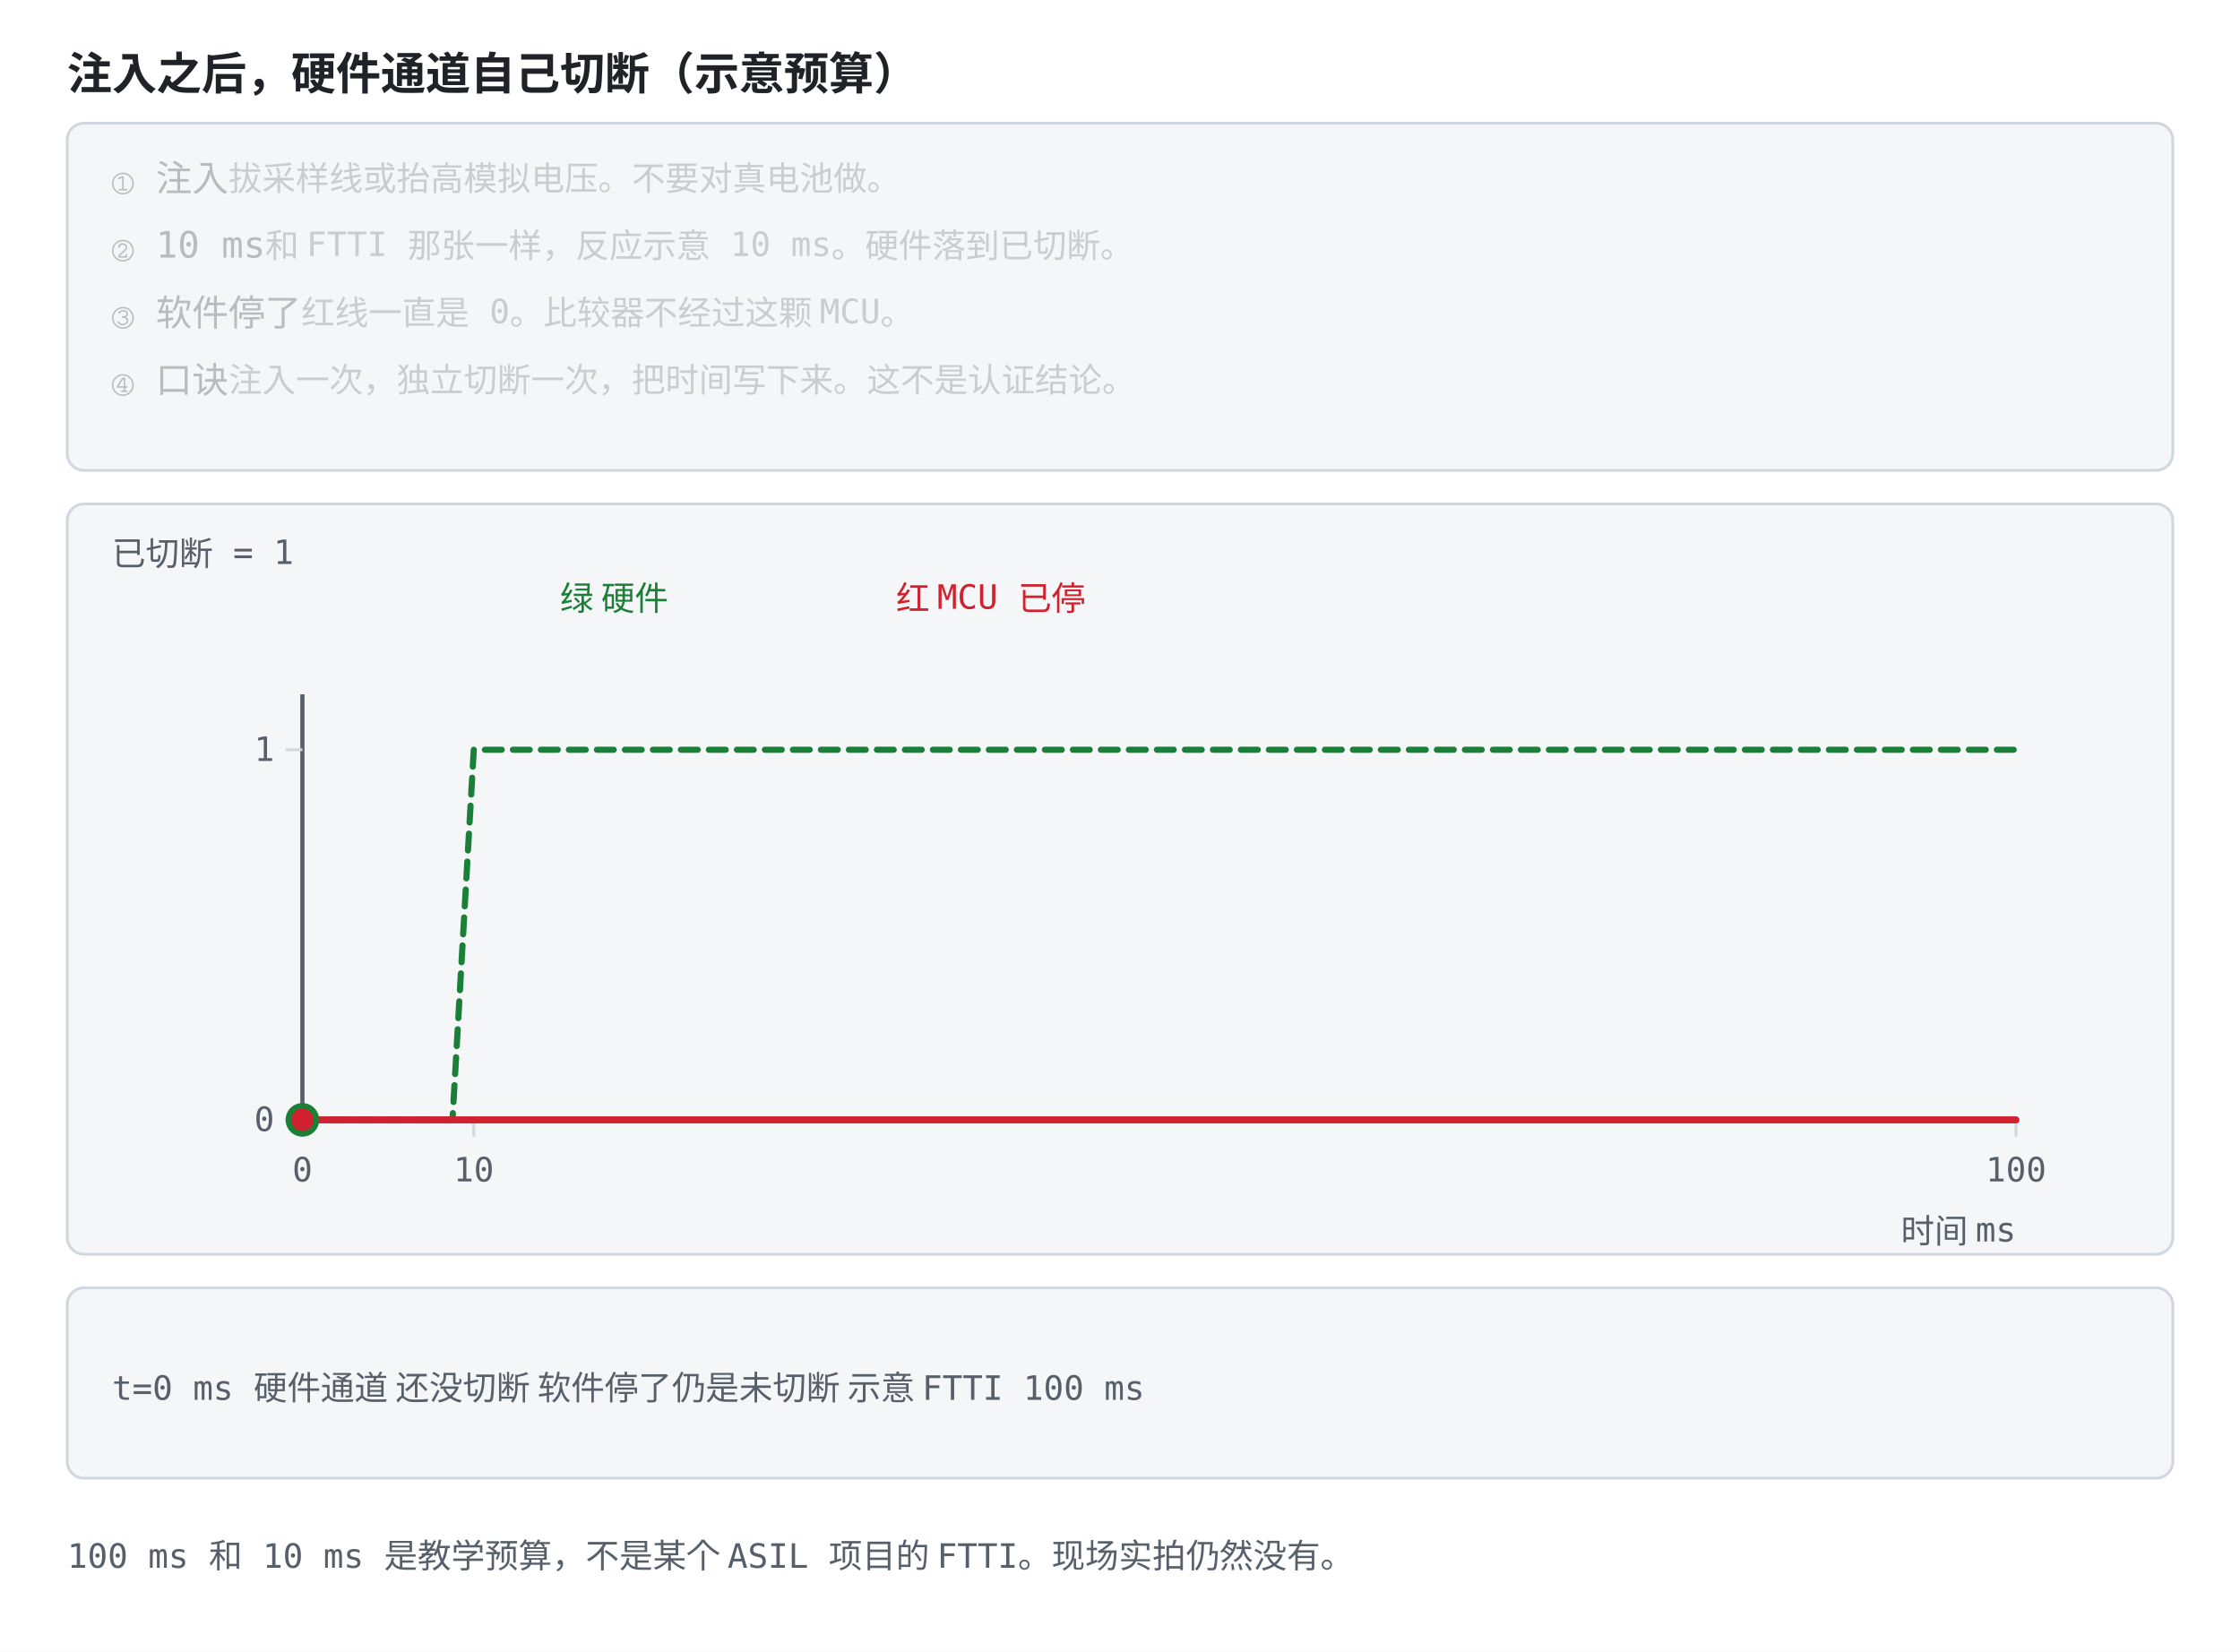
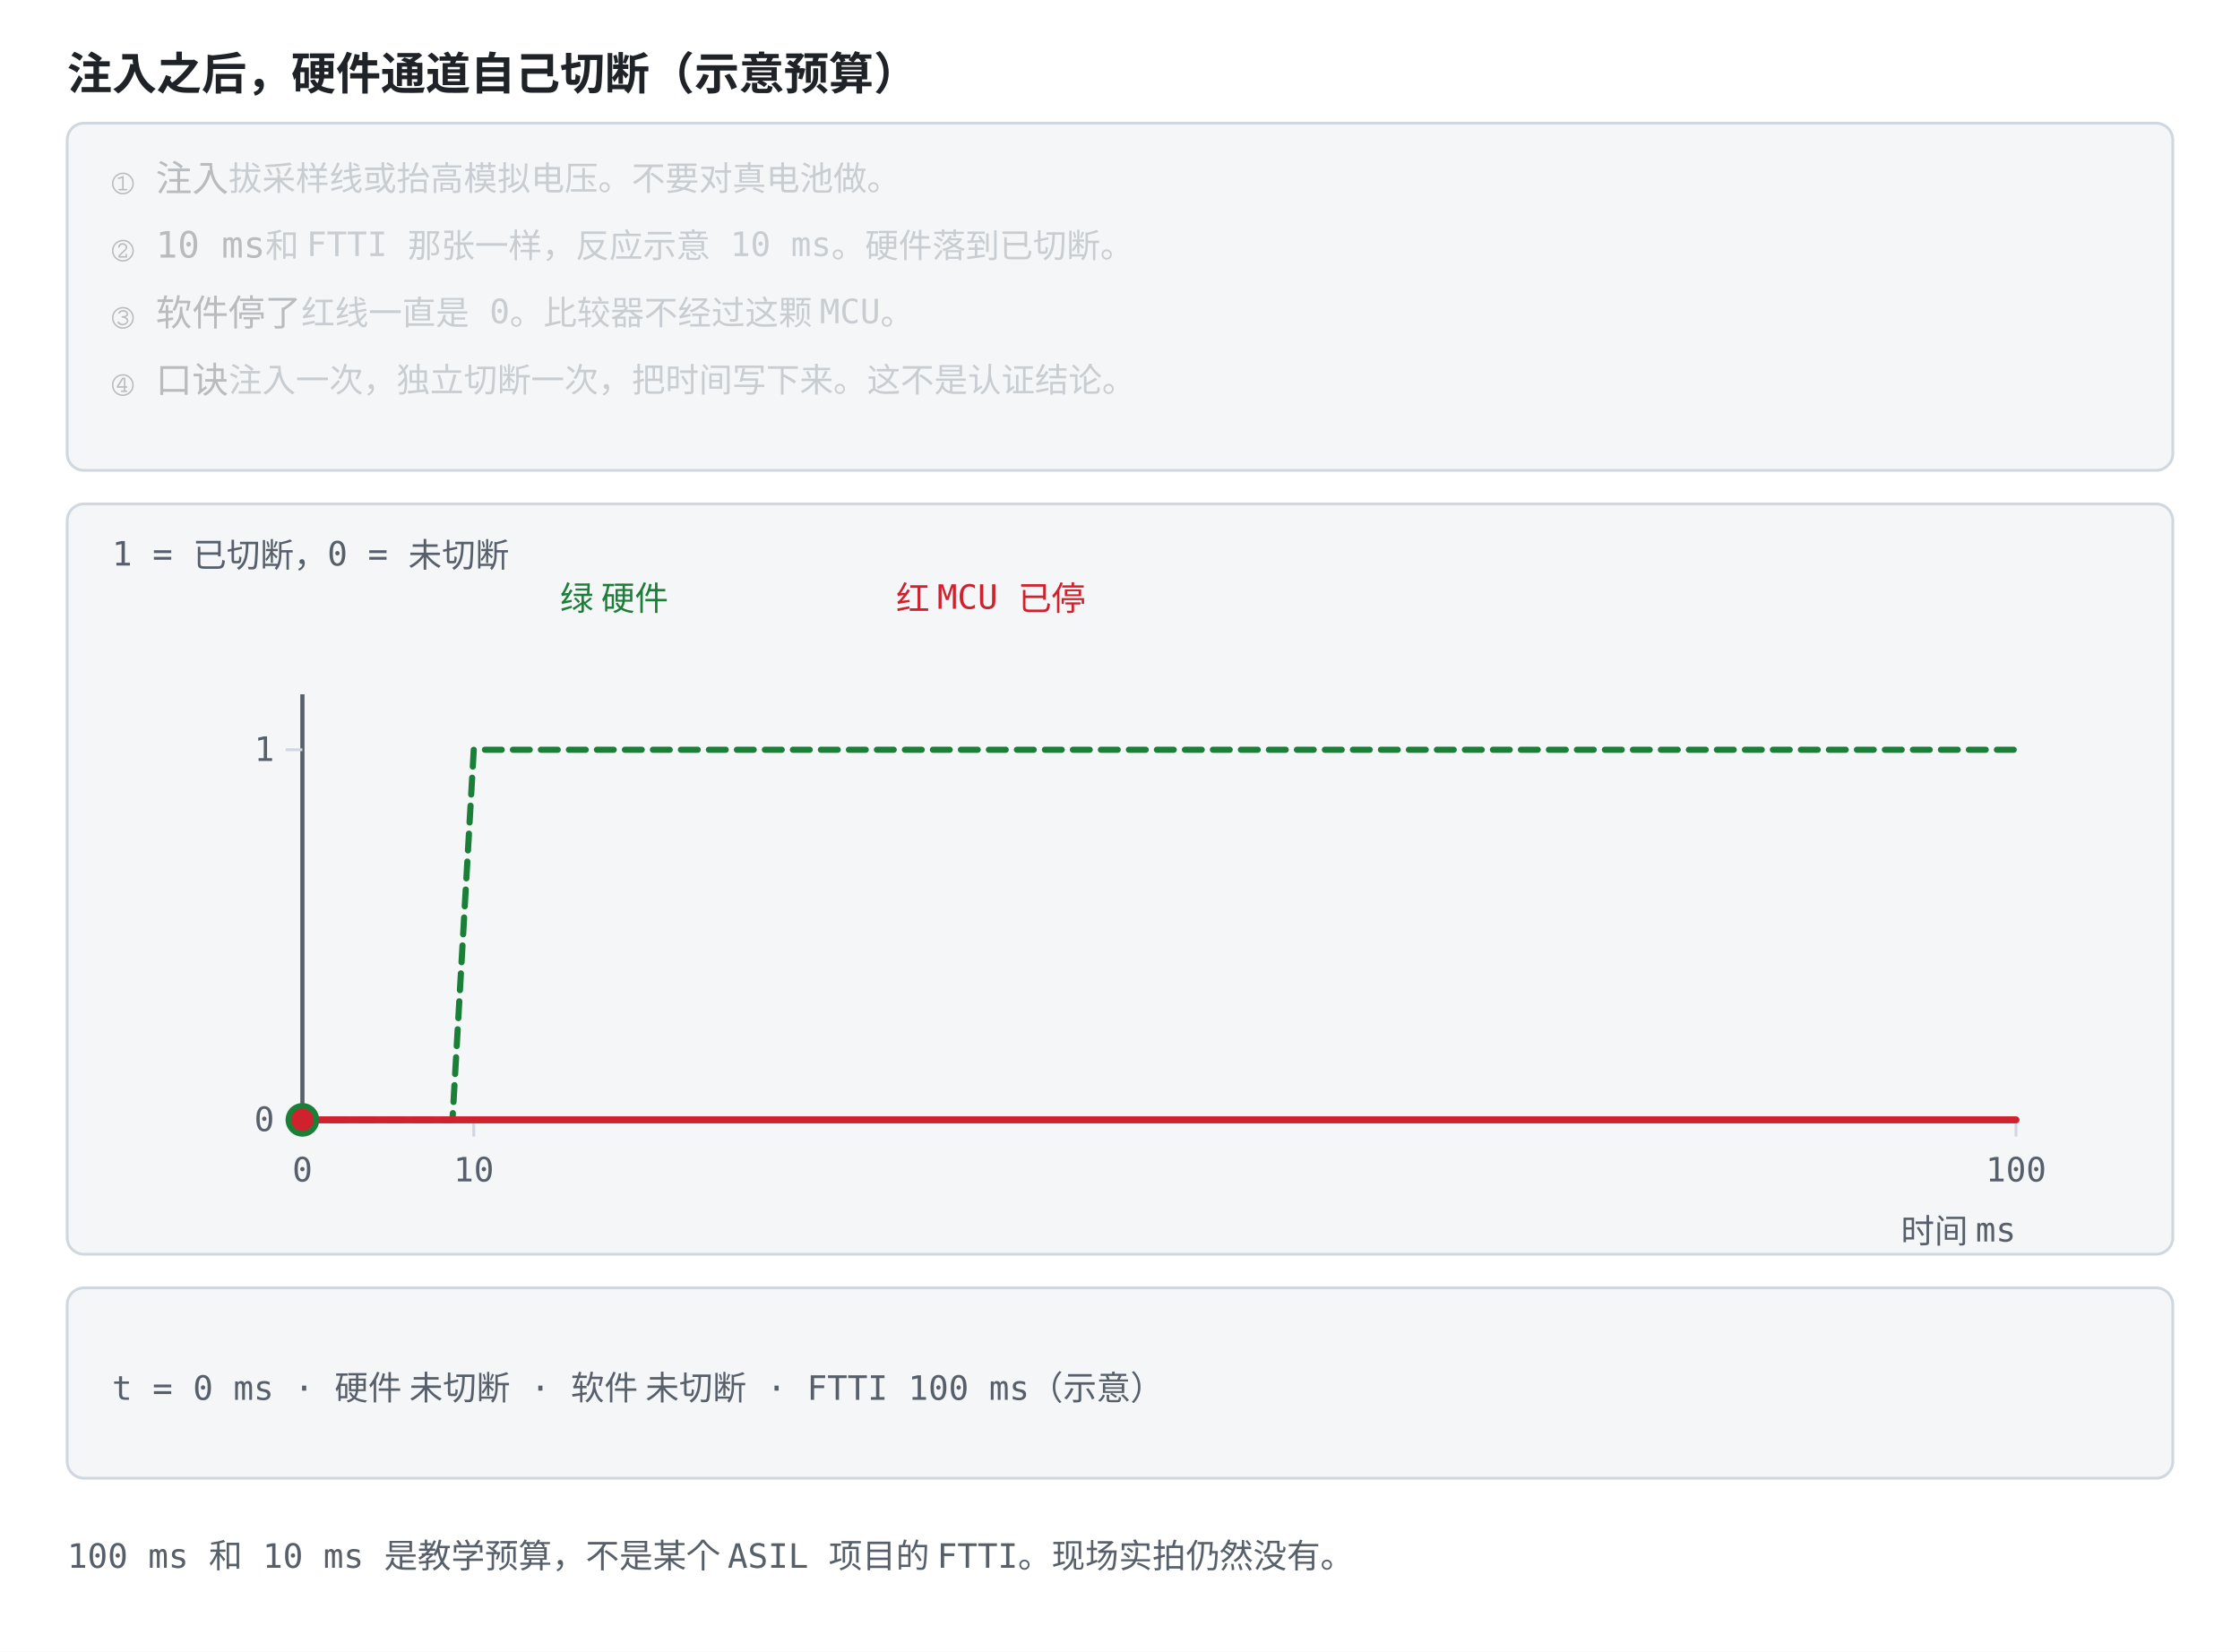
<svg xmlns="http://www.w3.org/2000/svg" viewBox="0 0 800 590" role="img" font-family="ui-monospace, Consolas, monospace">
  <style>
    .bg { fill: #ffffff; }
    .panel { fill: #f4f6f8; stroke: #d0d7de; }
    .axis { stroke: #57606a; stroke-width: 1.5; fill: none; }
    .grid { stroke: #d0d7de; stroke-width: 1; fill: none; }
    .txt { fill: #1f2328; font-size: 13px; }
    .small { fill: #57606a; font-size: 12px; }
    .title { fill: #1f2328; font-size: 16px; font-weight: bold; }
    .hi { fill: #0969da; }
    .warn { fill: #cf222e; }
    .ok { fill: #1a7f37; }
    .gold { fill: #9a6700; }
    .lineb { stroke: #0969da; stroke-width: 2.5; fill: none; }
    .liner { stroke: #cf222e; stroke-width: 2.5; fill: none; }
    .lineg { stroke: #1a7f37; stroke-width: 2.2; fill: none; stroke-dasharray: 6 4; }
    .liney { stroke: #bf8700; stroke-width: 2.2; fill: none; }
    .linek { stroke: #57606a; stroke-width: 2.2; fill: none; stroke-dasharray: 7 4; }
    .dotb { fill: #0969da; }
    .dotr { fill: #cf222e; }
    .dotg { fill: #1a7f37; }
    .doty { fill: #bf8700; }
    .boxb { fill: #ddf4ff; stroke: #0969da; }
+     .boxy { fill: #fff8c5; stroke: #d4a72c; }
+     .boxr { fill: #ffebe9; stroke: #ff8182; }
    @media (prefers-color-scheme: dark) {
      .bg { fill: #0d1117; }
      .panel { fill: #161b22; stroke: #30363d; }
      .axis { stroke: #8b949e; }
      .grid { stroke: #30363d; }
      .txt { fill: #e6edf3; }
      .small { fill: #8b949e; }
      .title { fill: #e6edf3; }
      .hi { fill: #4493f8; }
      .warn { fill: #ff7b72; }
      .ok { fill: #3fb950; }
      .gold { fill: #d29922; }
      .lineb { stroke: #4493f8; }
      .liner { stroke: #ff7b72; }
      .lineg { stroke: #3fb950; }
      .liney { stroke: #d29922; }
      .linek { stroke: #8b949e; }
      .dotb { fill: #4493f8; }
      .dotr { fill: #ff7b72; }
      .dotg { fill: #3fb950; }
      .doty { fill: #d29922; }
      .boxb { fill: #12233a; stroke: #4493f8; }
+       .boxy { fill: #3d2e00; stroke: #d29922; }
+       .boxr { fill: #3d1418; stroke: #f85149; }
    }
  </style>
  <rect class="bg" width="800" height="590" />
  <text class="title" x="24" y="32">注入之后，硬件通道自己切断（示意预算）</text>
  <rect class="panel" x="24" y="44" width="752" height="124" rx="6" />
  <text class="txt" x="40" y="68" opacity="0.28">① 注入<tspan class="small">　拔采样线或抬高模拟电压。不要对真电池做。</tspan>
    <animate attributeName="opacity" values="1;1;0.28;0.28;0.28;0.28;0.28;0.28" keyTimes="0;0.249;0.25;0.499;0.5;0.749;0.75;1" dur="12s" repeatCount="indefinite" />
  </text>
  <text class="txt" x="40" y="92" opacity="0.28">② 10 ms<tspan class="small">　和 FTTI 那张一样，反应示意 10 ms。硬件落到已切断。</tspan>
    <animate attributeName="opacity" values="0.28;0.28;1;1;0.28;0.28;0.28;0.28" keyTimes="0;0.249;0.25;0.499;0.5;0.749;0.75;1" dur="12s" repeatCount="indefinite" />
  </text>
  <text class="txt" x="40" y="116" opacity="0.28">③ 软件停了<tspan class="small">　红线一直是 0。比较器不经过这颗 MCU。</tspan>
    <animate attributeName="opacity" values="0.28;0.28;0.28;0.28;1;1;0.28;0.28" keyTimes="0;0.249;0.25;0.499;0.5;0.749;0.75;1" dur="12s" repeatCount="indefinite" />
  </text>
  <text class="txt" x="40" y="140" opacity="0.28">④ 口诀<tspan class="small">　注入一次，独立切断一次，把时间写下来。这不是认证结论。</tspan>
    <animate attributeName="opacity" values="0.28;0.28;0.28;0.28;0.28;0.28;1;1" keyTimes="0;0.249;0.25;0.499;0.5;0.749;0.75;1" dur="12s" repeatCount="indefinite" />
  </text>
  <rect class="panel" x="24" y="180" width="752" height="268" rx="6" />
-   <text class="small" x="40" y="202">已切断 = 1</text>
+   <text class="small" x="40" y="202">1 = 已切断，0 = 未切断</text>
  <text class="ok" x="200" y="218">绿 硬件</text>
  <text class="warn" x="320" y="218">红 MCU 已停</text>
  <line class="axis" x1="108.0" y1="248.0" x2="108.0" y2="400.0" />
  <line class="axis" x1="108.0" y1="400.0" x2="720.0" y2="400.0" />
  <line class="grid" x1="108.0" y1="400.0" x2="108.0" y2="406.0" />
  <text class="small" x="108.0" y="422.0" text-anchor="middle">0</text>
  <line class="grid" x1="169.2" y1="400.0" x2="169.2" y2="406.0" />
  <text class="small" x="169.2" y="422.0" text-anchor="middle">10</text>
  <line class="grid" x1="720.0" y1="400.0" x2="720.0" y2="406.0" />
  <text class="small" x="720.0" y="422.0" text-anchor="middle">100</text>
  <line class="grid" x1="102.0" y1="400.0" x2="108.0" y2="400.0" />
  <text class="small" x="98.0" y="404.0" text-anchor="end">0</text>
  <line class="grid" x1="102.0" y1="267.8" x2="108.0" y2="267.8" />
  <text class="small" x="98.0" y="271.8" text-anchor="end">1</text>
  <text class="small" x="720" y="444" text-anchor="end">时间 ms</text>
  <polyline class="lineg" points="108.0,400.0 115.7,400.0 123.3,400.0 130.9,400.0 138.6,400.0 146.2,400.0 153.9,400.0 161.6,400.0 169.2,267.8 176.9,267.8 184.5,267.8 192.2,267.8 199.8,267.8 207.4,267.8 215.1,267.8 222.8,267.8 230.4,267.8 238.0,267.8 245.7,267.8 253.3,267.8 261.0,267.8 268.6,267.8 276.3,267.8 283.9,267.8 291.6,267.8 299.2,267.8 306.9,267.8 314.6,267.8 322.2,267.8 329.9,267.8 337.5,267.8 345.1,267.8 352.8,267.8 360.4,267.8 368.1,267.8 375.8,267.8 383.4,267.8 391.1,267.8 398.7,267.8 406.3,267.8 414.0,267.8 421.6,267.8 429.3,267.8 436.9,267.8 444.6,267.8 452.2,267.8 459.9,267.8 467.6,267.8 475.2,267.8 482.9,267.8 490.5,267.8 498.1,267.8 505.8,267.8 513.5,267.8 521.1,267.8 528.8,267.8 536.4,267.8 544.0,267.8 551.7,267.8 559.4,267.8 567.0,267.8 574.6,267.8 582.3,267.8 590.0,267.8 597.6,267.8 605.2,267.8 612.9,267.8 620.6,267.8 628.2,267.8 635.9,267.8 643.5,267.8 651.1,267.8 658.8,267.8 666.4,267.8 674.1,267.8 681.8,267.8 689.4,267.8 697.1,267.8 704.7,267.8 712.4,267.8 720.0,267.8" stroke-linejoin="round" stroke-linecap="round" />
  <polyline class="liner" points="108.0,400.0 115.7,400.0 123.3,400.0 130.9,400.0 138.6,400.0 146.2,400.0 153.9,400.0 161.6,400.0 169.2,400.0 176.9,400.0 184.5,400.0 192.2,400.0 199.8,400.0 207.4,400.0 215.1,400.0 222.8,400.0 230.4,400.0 238.0,400.0 245.7,400.0 253.3,400.0 261.0,400.0 268.6,400.0 276.3,400.0 283.9,400.0 291.6,400.0 299.2,400.0 306.9,400.0 314.6,400.0 322.2,400.0 329.9,400.0 337.5,400.0 345.1,400.0 352.8,400.0 360.4,400.0 368.1,400.0 375.8,400.0 383.4,400.0 391.1,400.0 398.7,400.0 406.3,400.0 414.0,400.0 421.6,400.0 429.3,400.0 436.9,400.0 444.6,400.0 452.2,400.0 459.9,400.0 467.6,400.0 475.2,400.0 482.9,400.0 490.5,400.0 498.1,400.0 505.8,400.0 513.5,400.0 521.1,400.0 528.8,400.0 536.4,400.0 544.0,400.0 551.7,400.0 559.4,400.0 567.0,400.0 574.6,400.0 582.3,400.0 590.0,400.0 597.6,400.0 605.2,400.0 612.9,400.0 620.6,400.0 628.2,400.0 635.9,400.0 643.5,400.0 651.1,400.0 658.8,400.0 666.4,400.0 674.1,400.0 681.8,400.0 689.4,400.0 697.1,400.0 704.7,400.0 712.4,400.0 720.0,400.0" stroke-linejoin="round" stroke-linecap="round" />
  <circle class="dotg" r="6" cx="108.0" cy="400.0">
    <animate attributeName="cx" values="108.0;169.2;414.0;720.0;720.0" keyTimes="0;0.25;0.5;0.75;1" dur="12s" repeatCount="indefinite" />
    <animate attributeName="cy" values="400.0;267.8;267.8;267.8;267.8" keyTimes="0;0.25;0.5;0.75;1" dur="12s" repeatCount="indefinite" />
  </circle>
  <circle class="dotr" r="4" cx="108.0" cy="400.0">
    <animate attributeName="cx" values="108.0;169.2;414.0;720.0;720.0" keyTimes="0;0.25;0.5;0.75;1" dur="12s" repeatCount="indefinite" begin="-6s" />
    <animate attributeName="cy" values="400.0;267.8;267.8;267.8;267.8" keyTimes="0;0.25;0.5;0.75;1" dur="12s" repeatCount="indefinite" begin="-6s" />
  </circle>
  <rect class="panel" x="24" y="460" width="752" height="68" rx="6" />
-   <text class="small" x="40.0" y="500.0" text-anchor="start" opacity="1">t=0 ms  硬件通道 还没切断  软件停了仍是未切断  示意 FTTI 100 ms<animate attributeName="opacity" values="1;0;0;0;0" keyTimes="0;0.25;0.5;0.75;1" calcMode="discrete" dur="12s" repeatCount="indefinite" />
+   <text class="small" x="40.0" y="500.0" text-anchor="start" opacity="1">t = 0 ms · 硬件 未切断 · 软件 未切断 · FTTI 100 ms（示意）<animate attributeName="opacity" values="1;0;0;0;0" keyTimes="0;0.25;0.5;0.75;1" calcMode="discrete" dur="12s" repeatCount="indefinite" />
  </text>
-   <text class="small" x="40.0" y="500.0" text-anchor="start" opacity="0">t=10 ms  硬件通道 已切断  软件停了仍是未切断  示意 FTTI 100 ms<animate attributeName="opacity" values="0;1;0;0;0" keyTimes="0;0.25;0.5;0.75;1" calcMode="discrete" dur="12s" repeatCount="indefinite" />
+   <text class="small" x="40.0" y="500.0" text-anchor="start" opacity="0">t = 10 ms · 硬件 已切断 · 软件 未切断 · FTTI 100 ms（示意）<animate attributeName="opacity" values="0;1;0;0;0" keyTimes="0;0.25;0.5;0.75;1" calcMode="discrete" dur="12s" repeatCount="indefinite" />
  </text>
-   <text class="small" x="40.0" y="500.0" text-anchor="start" opacity="0">t=50 ms  硬件通道 已切断  软件停了仍是未切断  示意 FTTI 100 ms<animate attributeName="opacity" values="0;0;1;0;0" keyTimes="0;0.25;0.5;0.75;1" calcMode="discrete" dur="12s" repeatCount="indefinite" />
+   <text class="small" x="40.0" y="500.0" text-anchor="start" opacity="0">t = 50 ms · 硬件 已切断 · 软件 未切断 · FTTI 100 ms（示意）<animate attributeName="opacity" values="0;0;1;0;0" keyTimes="0;0.25;0.5;0.75;1" calcMode="discrete" dur="12s" repeatCount="indefinite" />
  </text>
-   <text class="small" x="40.0" y="500.0" text-anchor="start" opacity="0">t=100 ms  硬件通道 已切断  软件停了仍是未切断  示意 FTTI 100 ms<animate attributeName="opacity" values="0;0;0;1;0" keyTimes="0;0.25;0.5;0.75;1" calcMode="discrete" dur="12s" repeatCount="indefinite" />
+   <text class="small" x="40.0" y="500.0" text-anchor="start" opacity="0">t = 100 ms · 硬件 已切断 · 软件 未切断 · FTTI 100 ms（示意）<animate attributeName="opacity" values="0;0;0;1;0" keyTimes="0;0.25;0.5;0.75;1" calcMode="discrete" dur="12s" repeatCount="indefinite" />
  </text>
  <text class="small" x="24" y="560">100 ms 和 10 ms 是教学预算，不是某个 ASIL 项目的 FTTI。现场实拍仍然没有。</text>
</svg>
